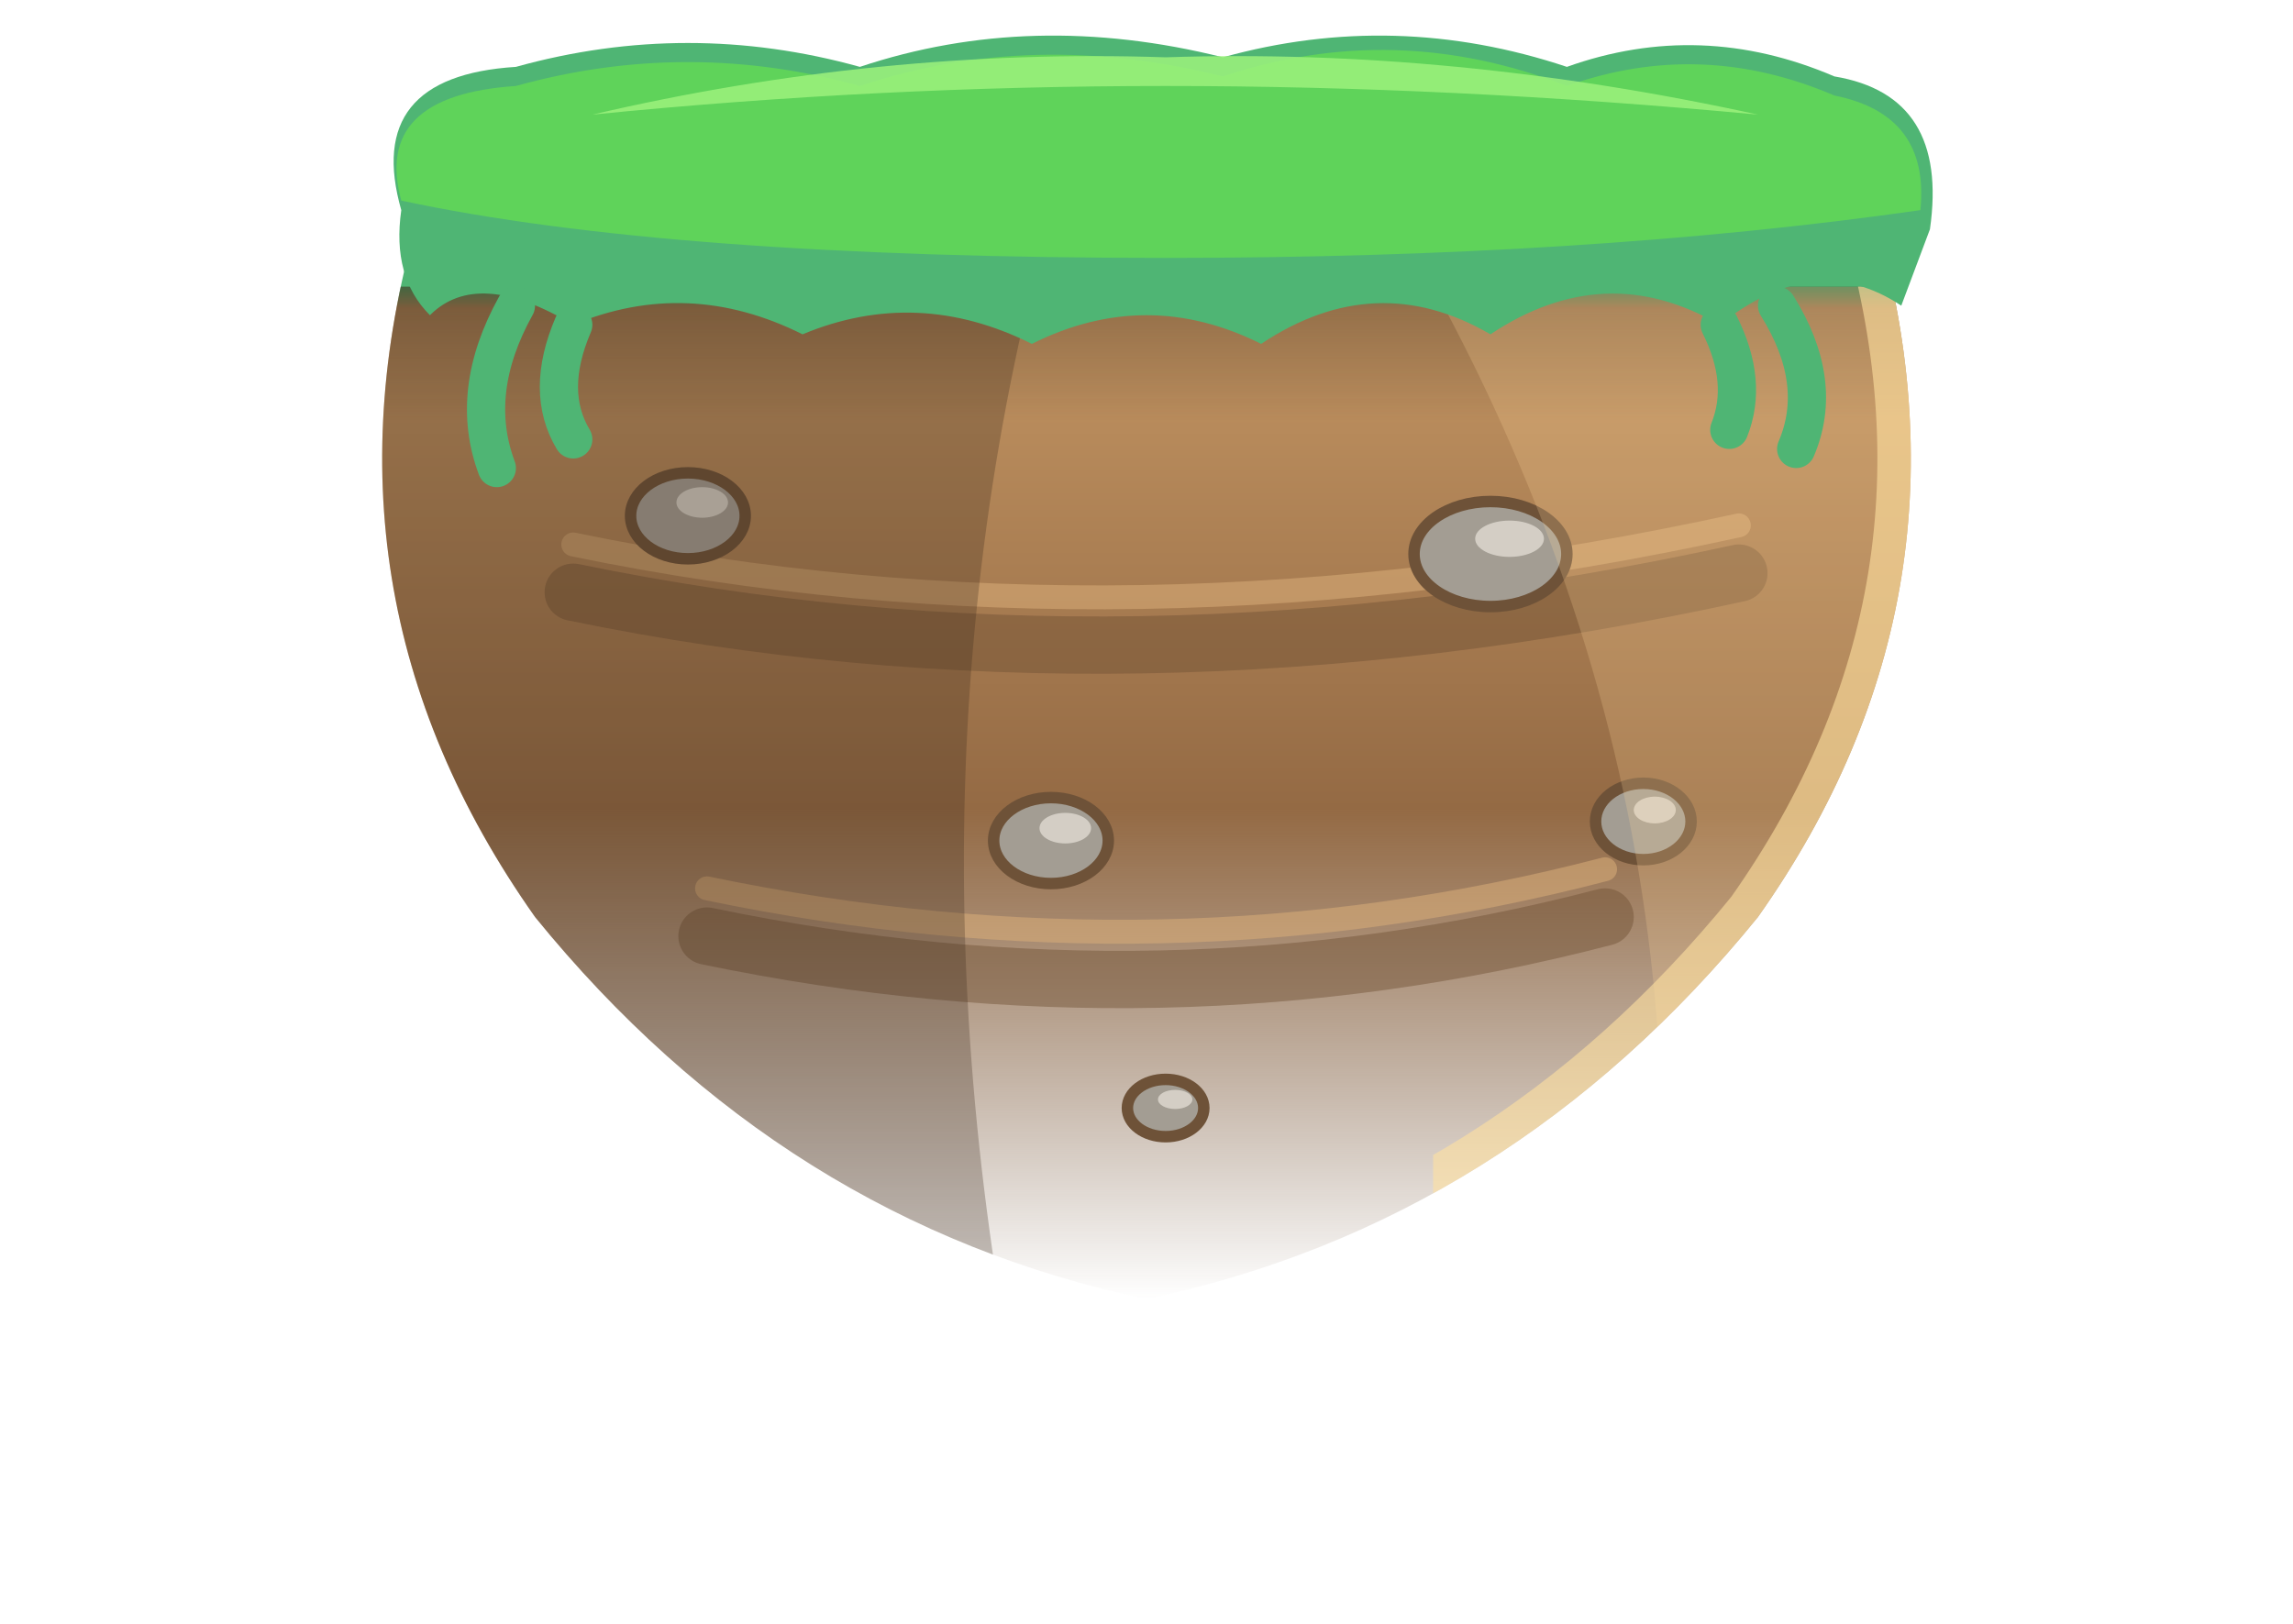
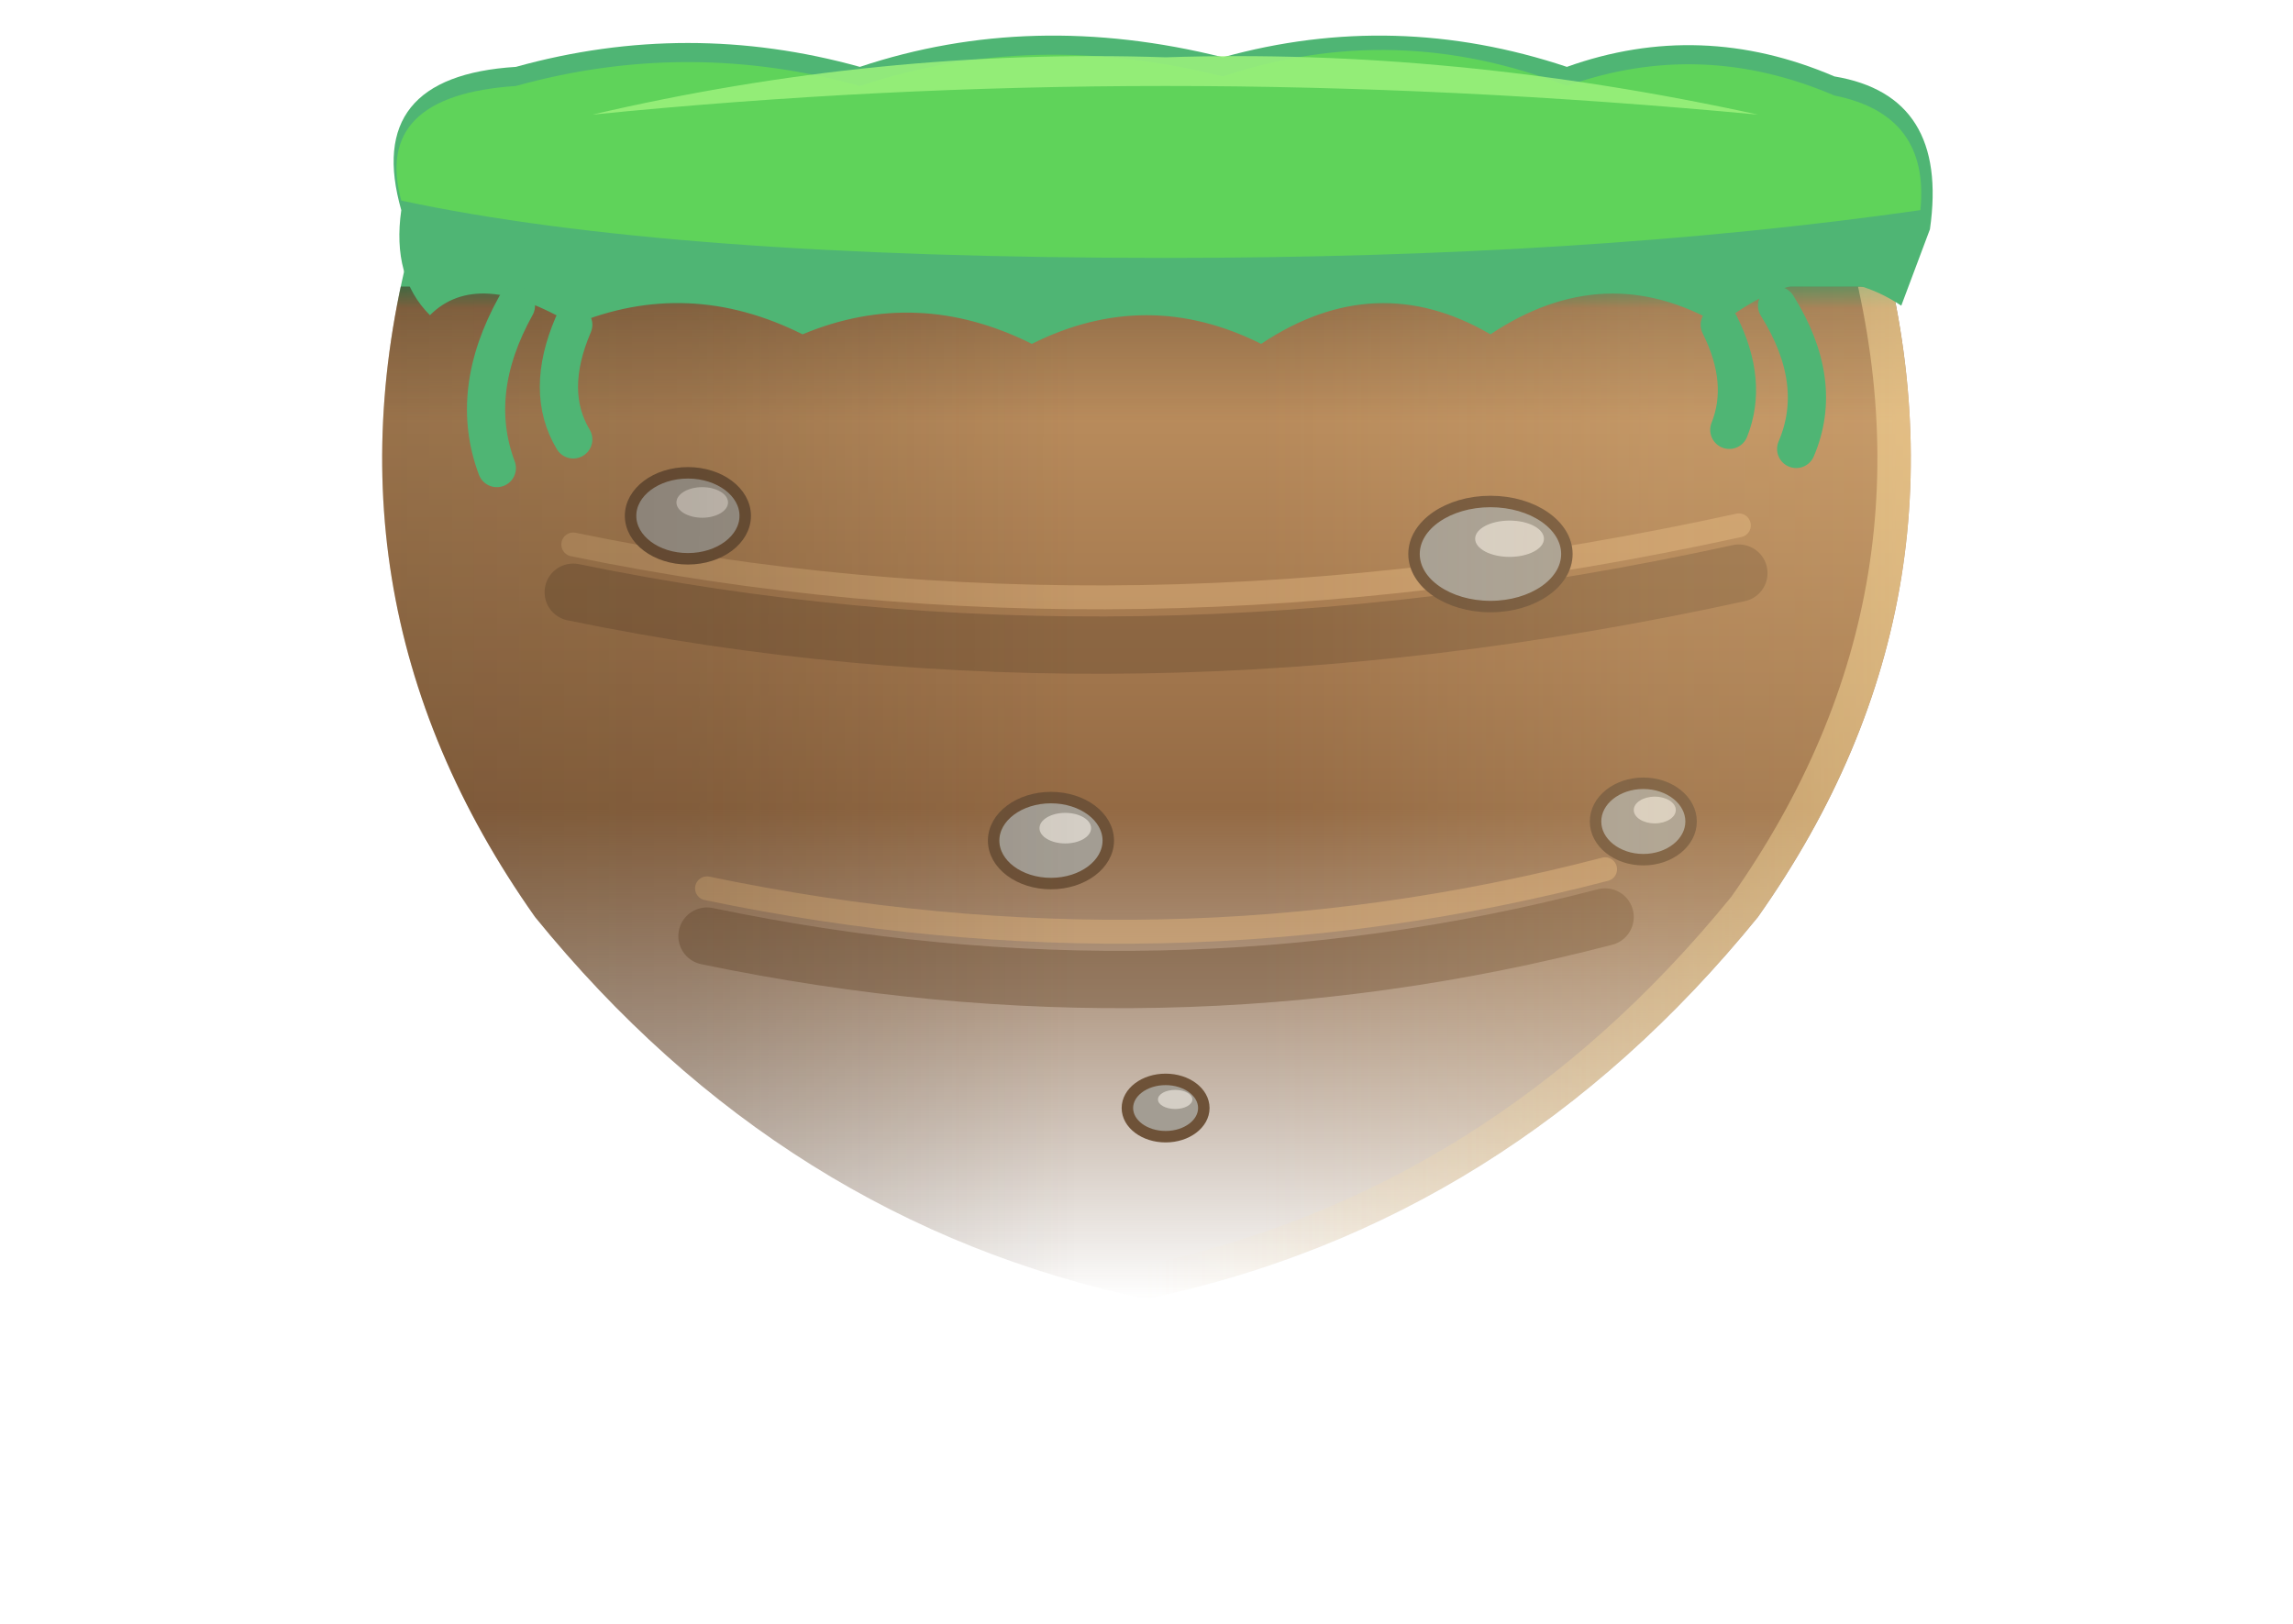
<svg xmlns="http://www.w3.org/2000/svg" width="240" height="170" viewBox="0 0 240 170">
  <defs>
    <linearGradient id="soil" gradientUnits="userSpaceOnUse" x1="0" y1="22" x2="0" y2="136">
      <stop offset="0" stop-color="#4fb574" />
      <stop offset="0.070" stop-color="#4fb574" />
      <stop offset="0.090" stop-color="#c29462" />
      <stop offset="0.55" stop-color="#946a44" />
      <stop offset="1" stop-color="#6a4b31" stop-opacity="0" />
    </linearGradient>
    <linearGradient id="lip" x1="0" y1="0" x2="0" y2="1">
      <stop offset="0" stop-color="#3a2818" stop-opacity=".45" />
      <stop offset="1" stop-color="#3a2818" stop-opacity="0" />
    </linearGradient>
    <clipPath id="body">
      <path d="M44 22 L196 22 Q208 62 184 96 Q158 128 120 136 Q82 128 56 96 Q32 62 44 22 Z" />
    </clipPath>
    <clipPath id="below">
      <rect x="0" y="30" width="240" height="140" />
    </clipPath>
-     <clipPath id="sun">
-       <rect x="150" y="30" width="90" height="140" />
-     </clipPath>
+     <linearGradient id="side" gradientUnits="userSpaceOnUse" x1="0" y1="0" x2="240" y2="0">
+       <stop offset="0" stop-color="#3a2818" stop-opacity=".32" />
+       <stop offset=".3" stop-color="#3a2818" stop-opacity=".2" />
+       <stop offset=".47" stop-color="#3a2818" stop-opacity="0" />
+       <stop offset=".55" stop-color="#ffd79a" stop-opacity="0" />
+       <stop offset=".72" stop-color="#ffd79a" stop-opacity=".16" />
+       <stop offset="1" stop-color="#ffd79a" stop-opacity=".26" />
+     </linearGradient>
+     <linearGradient id="rimfade" gradientUnits="userSpaceOnUse" x1="120" y1="0" x2="215" y2="0">
+       <stop offset="0" stop-color="#000000" />
+       <stop offset="1" stop-color="#ffffff" />
+     </linearGradient>
+     <mask id="sunside" maskUnits="userSpaceOnUse" x="0" y="0" width="240" height="170">
+       <rect width="240" height="170" fill="url(#rimfade)" />
+     </mask>
  </defs>
  <path d="M44 22 L196 22 Q208 62 184 96 Q158 128 120 136 Q82 128 56 96 Q32 62 44 22 Z" fill="url(#soil)" />
  <g clip-path="url(#below)">
    <g clip-path="url(#body)">
      <g>
        <path d="M60 62 Q118 74 182 60 M74 98 Q122 108 168 96" stroke="#6e4f33" stroke-width="6" opacity=".45" fill="none" stroke-linecap="round" />
        <path d="M60 62 Q118 74 182 60 M74 98 Q122 108 168 96" transform="translate(0 -5)" stroke="#d9ad78" stroke-width="2.5" opacity=".55" fill="none" stroke-linecap="round" />
        <ellipse cx="72" cy="54" rx="6" ry="4.5" fill="#a39d93" stroke="#6e5238" stroke-width="1.2" />
        <ellipse cx="73.5" cy="52.6" rx="2.7" ry="1.6" fill="#e0dbd2" opacity=".8" />
        <ellipse cx="156" cy="58" rx="8" ry="5.5" fill="#a39d93" stroke="#6e5238" stroke-width="1.2" />
        <ellipse cx="158.0" cy="56.4" rx="3.6" ry="1.9" fill="#e0dbd2" opacity=".8" />
        <ellipse cx="110" cy="88" rx="6" ry="4.5" fill="#a39d93" stroke="#6e5238" stroke-width="1.2" />
        <ellipse cx="111.5" cy="86.7" rx="2.7" ry="1.6" fill="#e0dbd2" opacity=".8" />
        <ellipse cx="172" cy="86" rx="5" ry="4" fill="#a39d93" stroke="#6e5238" stroke-width="1.2" />
        <ellipse cx="173.2" cy="84.8" rx="2.2" ry="1.4" fill="#e0dbd2" opacity=".8" />
        <ellipse cx="122" cy="116" rx="4" ry="3" fill="#a39d93" stroke="#6e5238" stroke-width="1.2" />
        <ellipse cx="123.0" cy="115.1" rx="1.8" ry="1.0" fill="#e0dbd2" opacity=".8" />
      </g>
      <rect x="0" y="28" width="240" height="16" fill="url(#lip)" />
-       <path d="M0 30 L108 30 Q92 96 112 170 L0 170 Z" fill="#3a2818" opacity=".28" />
-       <path d="M150 30 L240 30 L240 170 L168 170 Q186 96 150 30 Z" fill="#ffd79a" opacity=".22" />
-       <g clip-path="url(#sun)">
+       <rect x="0" y="30" width="240" height="140" fill="url(#side)" />
+       <g mask="url(#sunside)">
        <path d="M44 22 L196 22 Q208 62 184 96 Q158 128 120 136 Q82 128 56 96 Q32 62 44 22 Z" fill="none" stroke="#ffe1a0" stroke-width="7" opacity=".6" />
      </g>
    </g>
  </g>
  <g>
    <path d="M42 22 Q38 8 54 7 Q72 2 90 7 Q108 1 128 6 Q146 1 164 7 Q178 2 192 8 Q204 10 202 24 L199 32 Q190 26 180 34 Q168 27 156 35 Q144 28 132 36 Q120 30 108 36 Q96 30 84 35 Q72 29 60 34 Q50 28 45 33 Q41 29 42 22 Z" fill="#4fb574" />
    <path d="M42 21 Q39 10 54 9 Q72 4 90 9 Q108 3 128 8 Q146 2 164 9 Q178 4 192 10 Q202 12 201 22 Q166 27 122 27 Q70 27 42 21 Z" fill="#5fd35a" />
    <path d="M62 12 Q92 5 122 6 Q152 5 184 12 Q152 9 122 9 Q92 9 62 12 Z" fill="#9cf27d" opacity="0.85" />
    <path d="M54 32 q-5 9 -2 17 M60 34 q-3 7 0 12 M186 32 q5 8 2 15 M180 34 q3 6 1 11" stroke="#4fb574" stroke-width="4" fill="none" stroke-linecap="round" />
  </g>
</svg>
